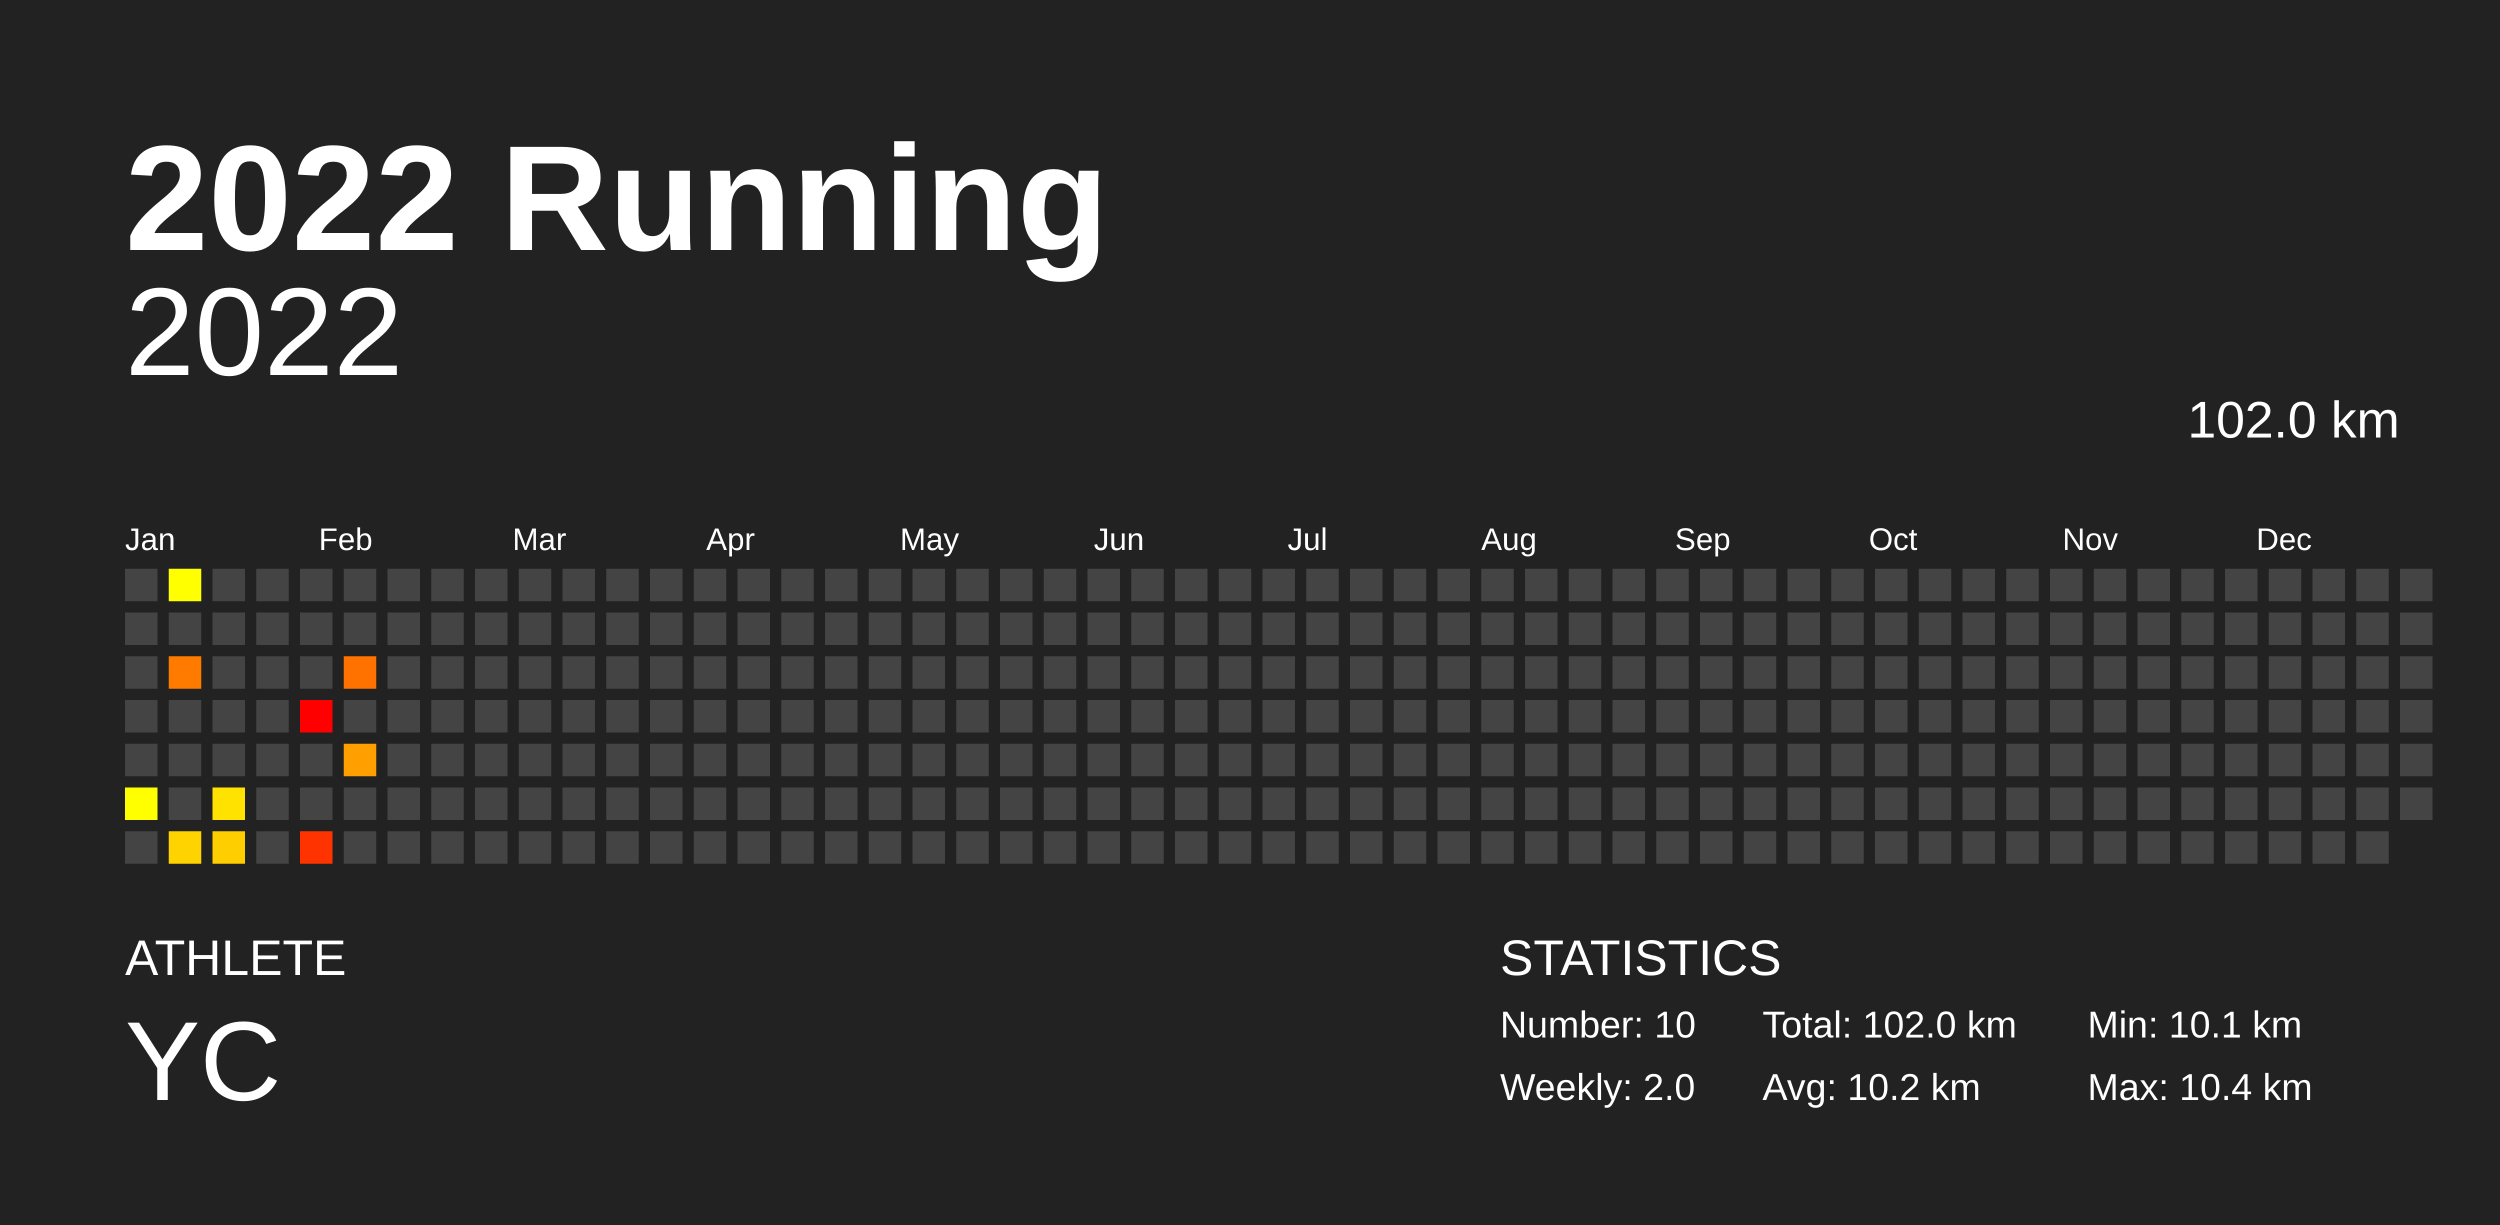
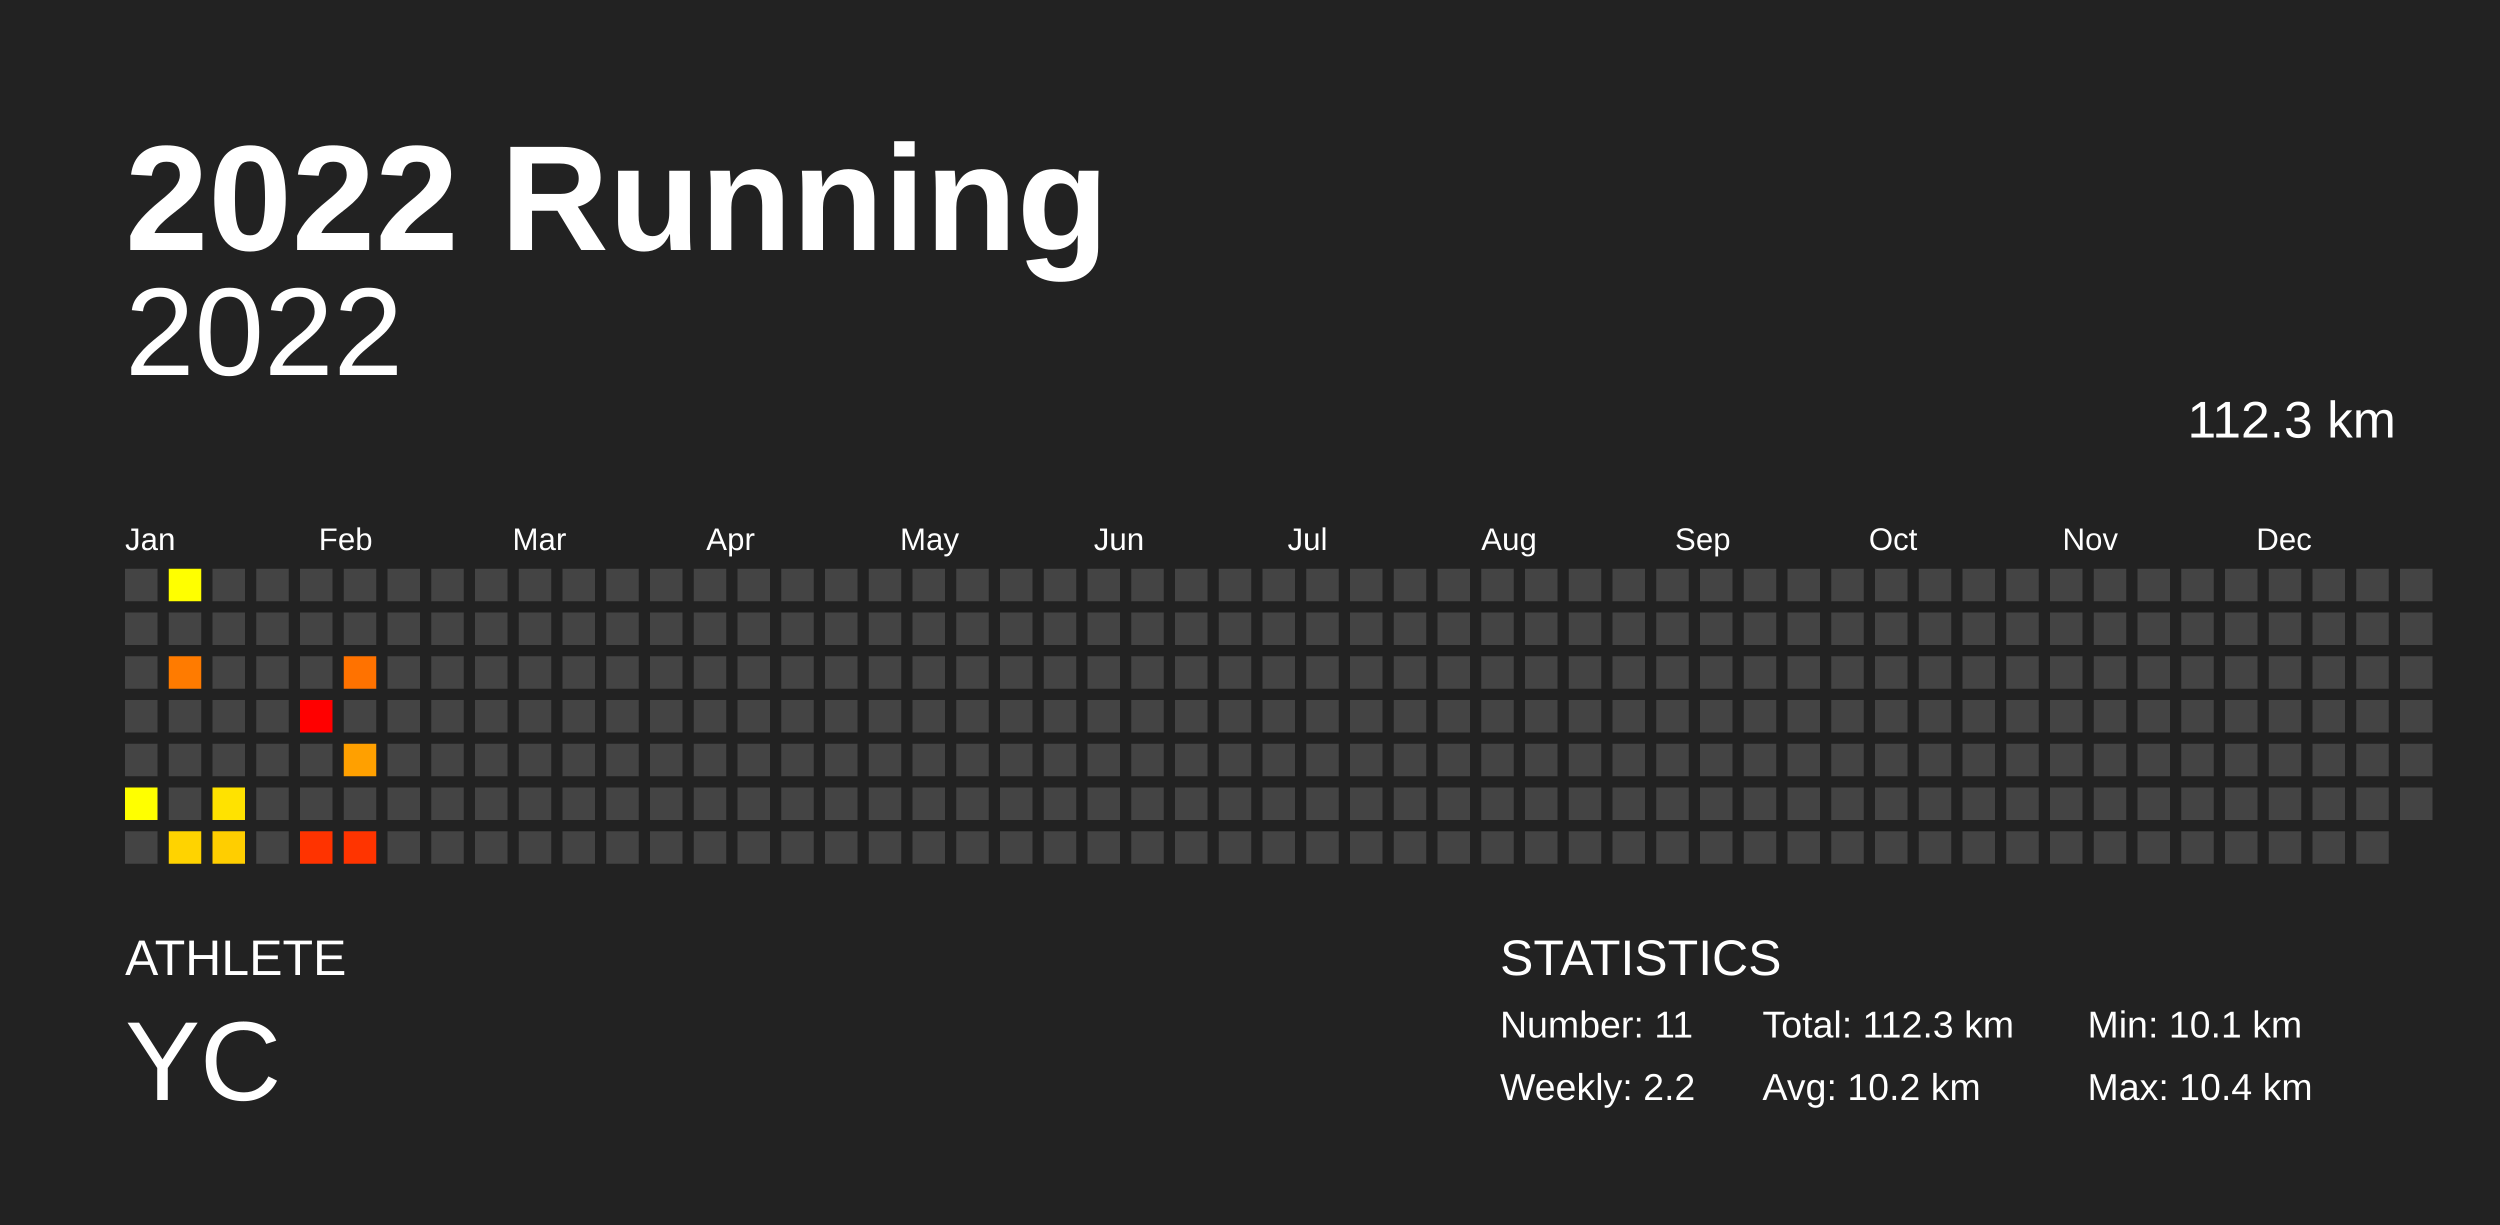
<svg xmlns="http://www.w3.org/2000/svg" baseProfile="full" height="98mm" version="1.1" viewBox="0,0,200,98" width="200mm">
  <defs />
  <rect fill="#222222" height="98" width="200" x="0" y="0" />
  <text fill="#FFFFFF" style="font-size:12px; font-family:Arial; font-weight:bold;" x="10" y="20">2022 Running</text>
  <text fill="#FFFFFF" style="font-size:4px; font-family:Arial" x="10" y="78">ATHLETE</text>
  <text fill="#FFFFFF" style="font-size:9px; font-family:Arial" x="10" y="88">YC</text>
  <text fill="#FFFFFF" style="font-size:4px; font-family:Arial" x="120" y="78">STATISTICS</text>
-   <text fill="#FFFFFF" style="font-size:3px; font-family:Arial" x="120" y="83">Number: 10</text>
-   <text fill="#FFFFFF" style="font-size:3px; font-family:Arial" x="120" y="88">Weekly: 2.0</text>
-   <text fill="#FFFFFF" style="font-size:3px; font-family:Arial" x="141" y="83">Total: 102.0 km</text>
+   <text fill="#FFFFFF" style="font-size:3px; font-family:Arial" x="120" y="83">Number: 11</text>
+   <text fill="#FFFFFF" style="font-size:3px; font-family:Arial" x="120" y="88">Weekly: 2.2</text>
+   <text fill="#FFFFFF" style="font-size:3px; font-family:Arial" x="141" y="83">Total: 112.3 km</text>
  <text fill="#FFFFFF" style="font-size:3px; font-family:Arial" x="141" y="88">Avg: 10.2 km</text>
  <text fill="#FFFFFF" style="font-size:3px; font-family:Arial" x="167" y="83">Min: 10.1 km</text>
  <text fill="#FFFFFF" style="font-size:3px; font-family:Arial" x="167" y="88">Max: 10.4 km</text>
  <text alignment-baseline="hanging" fill="#FFFFFF" style="font-size:10.0px; font-family:Arial;" x="10" y="30">2022</text>
-   <text alignment-baseline="hanging" fill="#FFFFFF" style="font-size:4.125px; font-family:Arial;" x="175" y="35">102.0 km</text>
+   <text alignment-baseline="hanging" fill="#FFFFFF" style="font-size:4.125px; font-family:Arial;" x="175" y="35">112.3 km</text>
  <text fill="#FFFFFF" style="font-size:2.5px; font-family:Arial" x="10.0" y="44">Jan</text>
  <text fill="#FFFFFF" style="font-size:2.5px; font-family:Arial" x="25.5" y="44">Feb</text>
  <text fill="#FFFFFF" style="font-size:2.5px; font-family:Arial" x="41.0" y="44">Mar</text>
  <text fill="#FFFFFF" style="font-size:2.5px; font-family:Arial" x="56.5" y="44">Apr</text>
  <text fill="#FFFFFF" style="font-size:2.5px; font-family:Arial" x="72.0" y="44">May</text>
  <text fill="#FFFFFF" style="font-size:2.5px; font-family:Arial" x="87.5" y="44">Jun</text>
  <text fill="#FFFFFF" style="font-size:2.5px; font-family:Arial" x="103.0" y="44">Jul</text>
  <text fill="#FFFFFF" style="font-size:2.5px; font-family:Arial" x="118.5" y="44">Aug</text>
  <text fill="#FFFFFF" style="font-size:2.5px; font-family:Arial" x="134.0" y="44">Sep</text>
  <text fill="#FFFFFF" style="font-size:2.5px; font-family:Arial" x="149.5" y="44">Oct</text>
  <text fill="#FFFFFF" style="font-size:2.5px; font-family:Arial" x="165.0" y="44">Nov</text>
  <text fill="#FFFFFF" style="font-size:2.5px; font-family:Arial" x="180.5" y="44">Dec</text>
  <rect fill="#444444" height="2.6" width="2.6" x="10.0" y="45.5" />
  <rect fill="#444444" height="2.6" width="2.6" x="10.0" y="49.0" />
  <rect fill="#444444" height="2.6" width="2.6" x="10.0" y="52.5" />
  <rect fill="#444444" height="2.6" width="2.6" x="10.0" y="56.0" />
  <rect fill="#444444" height="2.6" width="2.6" x="10.0" y="59.5" />
  <rect fill="#ffff00" height="2.6" width="2.6" x="10.0" y="63.0" />
  <rect fill="#444444" height="2.6" width="2.6" x="10.0" y="66.5" />
  <rect fill="#ffff00" height="2.6" width="2.6" x="13.5" y="45.5" />
  <rect fill="#444444" height="2.6" width="2.6" x="13.5" y="49.0" />
  <rect fill="#ff7b00" height="2.6" width="2.6" x="13.5" y="52.5" />
  <rect fill="#444444" height="2.6" width="2.6" x="13.5" y="56.0" />
  <rect fill="#444444" height="2.6" width="2.6" x="13.5" y="59.5" />
  <rect fill="#444444" height="2.6" width="2.6" x="13.5" y="63.0" />
  <rect fill="#ffd300" height="2.6" width="2.6" x="13.5" y="66.5" />
  <rect fill="#444444" height="2.6" width="2.6" x="17.0" y="45.5" />
  <rect fill="#444444" height="2.6" width="2.6" x="17.0" y="49.0" />
  <rect fill="#444444" height="2.6" width="2.6" x="17.0" y="52.5" />
  <rect fill="#444444" height="2.6" width="2.6" x="17.0" y="56.0" />
  <rect fill="#444444" height="2.6" width="2.6" x="17.0" y="59.5" />
  <rect fill="#ffe200" height="2.6" width="2.6" x="17.0" y="63.0" />
  <rect fill="#ffce00" height="2.6" width="2.6" x="17.0" y="66.5" />
  <rect fill="#444444" height="2.6" width="2.6" x="20.5" y="45.5" />
  <rect fill="#444444" height="2.6" width="2.6" x="20.5" y="49.0" />
  <rect fill="#444444" height="2.6" width="2.6" x="20.5" y="52.5" />
  <rect fill="#444444" height="2.6" width="2.6" x="20.5" y="56.0" />
  <rect fill="#444444" height="2.6" width="2.6" x="20.5" y="59.5" />
  <rect fill="#444444" height="2.6" width="2.6" x="20.5" y="63.0" />
  <rect fill="#444444" height="2.6" width="2.6" x="20.5" y="66.5" />
  <rect fill="#444444" height="2.6" width="2.6" x="24.0" y="45.5" />
  <rect fill="#444444" height="2.6" width="2.6" x="24.0" y="49.0" />
  <rect fill="#444444" height="2.6" width="2.6" x="24.0" y="52.5" />
  <rect fill="#ff0000" height="2.6" width="2.6" x="24.0" y="56.0" />
  <rect fill="#444444" height="2.6" width="2.6" x="24.0" y="59.5" />
  <rect fill="#444444" height="2.6" width="2.6" x="24.0" y="63.0" />
  <rect fill="#ff3300" height="2.6" width="2.6" x="24.0" y="66.5" />
  <rect fill="#444444" height="2.6" width="2.6" x="27.5" y="45.5" />
  <rect fill="#444444" height="2.6" width="2.6" x="27.5" y="49.0" />
  <rect fill="#ff7200" height="2.6" width="2.6" x="27.5" y="52.5" />
  <rect fill="#444444" height="2.6" width="2.6" x="27.5" y="56.0" />
  <rect fill="#ffa000" height="2.6" width="2.6" x="27.5" y="59.5" />
  <rect fill="#444444" height="2.6" width="2.6" x="27.5" y="63.0" />
-   <rect fill="#444444" height="2.6" width="2.6" x="27.5" y="66.5" />
+   <rect fill="#ff3400" height="2.6" width="2.6" x="27.5" y="66.5" />
  <rect fill="#444444" height="2.6" width="2.6" x="31.0" y="45.5" />
  <rect fill="#444444" height="2.6" width="2.6" x="31.0" y="49.0" />
  <rect fill="#444444" height="2.6" width="2.6" x="31.0" y="52.5" />
  <rect fill="#444444" height="2.6" width="2.6" x="31.0" y="56.0" />
  <rect fill="#444444" height="2.6" width="2.6" x="31.0" y="59.5" />
  <rect fill="#444444" height="2.6" width="2.6" x="31.0" y="63.0" />
  <rect fill="#444444" height="2.6" width="2.6" x="31.0" y="66.5" />
  <rect fill="#444444" height="2.6" width="2.6" x="34.5" y="45.5" />
  <rect fill="#444444" height="2.6" width="2.6" x="34.5" y="49.0" />
  <rect fill="#444444" height="2.6" width="2.6" x="34.5" y="52.5" />
  <rect fill="#444444" height="2.6" width="2.6" x="34.5" y="56.0" />
  <rect fill="#444444" height="2.6" width="2.6" x="34.5" y="59.5" />
  <rect fill="#444444" height="2.6" width="2.6" x="34.5" y="63.0" />
  <rect fill="#444444" height="2.6" width="2.6" x="34.5" y="66.5" />
  <rect fill="#444444" height="2.6" width="2.6" x="38.0" y="45.5" />
  <rect fill="#444444" height="2.6" width="2.6" x="38.0" y="49.0" />
  <rect fill="#444444" height="2.6" width="2.6" x="38.0" y="52.5" />
  <rect fill="#444444" height="2.6" width="2.6" x="38.0" y="56.0" />
  <rect fill="#444444" height="2.6" width="2.6" x="38.0" y="59.5" />
  <rect fill="#444444" height="2.6" width="2.6" x="38.0" y="63.0" />
  <rect fill="#444444" height="2.6" width="2.6" x="38.0" y="66.5" />
  <rect fill="#444444" height="2.6" width="2.6" x="41.5" y="45.5" />
  <rect fill="#444444" height="2.6" width="2.6" x="41.5" y="49.0" />
  <rect fill="#444444" height="2.6" width="2.6" x="41.5" y="52.5" />
  <rect fill="#444444" height="2.6" width="2.6" x="41.5" y="56.0" />
  <rect fill="#444444" height="2.6" width="2.6" x="41.5" y="59.5" />
  <rect fill="#444444" height="2.6" width="2.6" x="41.5" y="63.0" />
  <rect fill="#444444" height="2.6" width="2.6" x="41.5" y="66.5" />
  <rect fill="#444444" height="2.6" width="2.6" x="45.0" y="45.5" />
  <rect fill="#444444" height="2.6" width="2.6" x="45.0" y="49.0" />
  <rect fill="#444444" height="2.6" width="2.6" x="45.0" y="52.5" />
  <rect fill="#444444" height="2.6" width="2.6" x="45.0" y="56.0" />
  <rect fill="#444444" height="2.6" width="2.6" x="45.0" y="59.5" />
  <rect fill="#444444" height="2.6" width="2.6" x="45.0" y="63.0" />
  <rect fill="#444444" height="2.6" width="2.6" x="45.0" y="66.5" />
  <rect fill="#444444" height="2.6" width="2.6" x="48.5" y="45.5" />
  <rect fill="#444444" height="2.6" width="2.6" x="48.5" y="49.0" />
  <rect fill="#444444" height="2.6" width="2.6" x="48.5" y="52.5" />
  <rect fill="#444444" height="2.6" width="2.6" x="48.5" y="56.0" />
  <rect fill="#444444" height="2.6" width="2.6" x="48.5" y="59.5" />
  <rect fill="#444444" height="2.6" width="2.6" x="48.5" y="63.0" />
  <rect fill="#444444" height="2.6" width="2.6" x="48.5" y="66.5" />
  <rect fill="#444444" height="2.6" width="2.6" x="52.0" y="45.5" />
  <rect fill="#444444" height="2.6" width="2.6" x="52.0" y="49.0" />
  <rect fill="#444444" height="2.6" width="2.6" x="52.0" y="52.5" />
  <rect fill="#444444" height="2.6" width="2.6" x="52.0" y="56.0" />
  <rect fill="#444444" height="2.6" width="2.6" x="52.0" y="59.5" />
  <rect fill="#444444" height="2.6" width="2.6" x="52.0" y="63.0" />
  <rect fill="#444444" height="2.6" width="2.6" x="52.0" y="66.5" />
  <rect fill="#444444" height="2.6" width="2.6" x="55.5" y="45.5" />
  <rect fill="#444444" height="2.6" width="2.6" x="55.5" y="49.0" />
  <rect fill="#444444" height="2.6" width="2.6" x="55.5" y="52.5" />
  <rect fill="#444444" height="2.6" width="2.6" x="55.5" y="56.0" />
  <rect fill="#444444" height="2.6" width="2.6" x="55.5" y="59.5" />
  <rect fill="#444444" height="2.6" width="2.6" x="55.5" y="63.0" />
  <rect fill="#444444" height="2.6" width="2.6" x="55.5" y="66.5" />
  <rect fill="#444444" height="2.6" width="2.6" x="59.0" y="45.5" />
  <rect fill="#444444" height="2.6" width="2.6" x="59.0" y="49.0" />
  <rect fill="#444444" height="2.6" width="2.6" x="59.0" y="52.5" />
  <rect fill="#444444" height="2.6" width="2.6" x="59.0" y="56.0" />
  <rect fill="#444444" height="2.6" width="2.6" x="59.0" y="59.5" />
  <rect fill="#444444" height="2.6" width="2.6" x="59.0" y="63.0" />
  <rect fill="#444444" height="2.6" width="2.6" x="59.0" y="66.5" />
  <rect fill="#444444" height="2.6" width="2.6" x="62.5" y="45.5" />
  <rect fill="#444444" height="2.6" width="2.6" x="62.5" y="49.0" />
  <rect fill="#444444" height="2.6" width="2.6" x="62.5" y="52.5" />
  <rect fill="#444444" height="2.6" width="2.6" x="62.5" y="56.0" />
  <rect fill="#444444" height="2.6" width="2.6" x="62.5" y="59.5" />
  <rect fill="#444444" height="2.6" width="2.6" x="62.5" y="63.0" />
  <rect fill="#444444" height="2.6" width="2.6" x="62.5" y="66.5" />
  <rect fill="#444444" height="2.6" width="2.6" x="66.0" y="45.5" />
  <rect fill="#444444" height="2.6" width="2.6" x="66.0" y="49.0" />
  <rect fill="#444444" height="2.6" width="2.6" x="66.0" y="52.5" />
  <rect fill="#444444" height="2.6" width="2.6" x="66.0" y="56.0" />
  <rect fill="#444444" height="2.6" width="2.6" x="66.0" y="59.5" />
  <rect fill="#444444" height="2.6" width="2.6" x="66.0" y="63.0" />
  <rect fill="#444444" height="2.6" width="2.6" x="66.0" y="66.5" />
  <rect fill="#444444" height="2.6" width="2.6" x="69.5" y="45.5" />
  <rect fill="#444444" height="2.6" width="2.6" x="69.5" y="49.0" />
  <rect fill="#444444" height="2.6" width="2.6" x="69.5" y="52.5" />
  <rect fill="#444444" height="2.6" width="2.6" x="69.5" y="56.0" />
  <rect fill="#444444" height="2.6" width="2.6" x="69.5" y="59.5" />
  <rect fill="#444444" height="2.6" width="2.6" x="69.5" y="63.0" />
  <rect fill="#444444" height="2.6" width="2.6" x="69.5" y="66.5" />
  <rect fill="#444444" height="2.6" width="2.6" x="73.0" y="45.5" />
  <rect fill="#444444" height="2.6" width="2.6" x="73.0" y="49.0" />
  <rect fill="#444444" height="2.6" width="2.6" x="73.0" y="52.5" />
  <rect fill="#444444" height="2.6" width="2.6" x="73.0" y="56.0" />
  <rect fill="#444444" height="2.6" width="2.6" x="73.0" y="59.5" />
  <rect fill="#444444" height="2.6" width="2.6" x="73.0" y="63.0" />
  <rect fill="#444444" height="2.6" width="2.6" x="73.0" y="66.5" />
  <rect fill="#444444" height="2.6" width="2.6" x="76.5" y="45.5" />
  <rect fill="#444444" height="2.6" width="2.6" x="76.5" y="49.0" />
  <rect fill="#444444" height="2.6" width="2.6" x="76.5" y="52.5" />
  <rect fill="#444444" height="2.6" width="2.6" x="76.5" y="56.0" />
  <rect fill="#444444" height="2.6" width="2.6" x="76.5" y="59.5" />
  <rect fill="#444444" height="2.6" width="2.6" x="76.5" y="63.0" />
  <rect fill="#444444" height="2.6" width="2.6" x="76.5" y="66.5" />
  <rect fill="#444444" height="2.6" width="2.6" x="80.0" y="45.5" />
  <rect fill="#444444" height="2.6" width="2.6" x="80.0" y="49.0" />
  <rect fill="#444444" height="2.6" width="2.6" x="80.0" y="52.5" />
  <rect fill="#444444" height="2.6" width="2.6" x="80.0" y="56.0" />
  <rect fill="#444444" height="2.6" width="2.6" x="80.0" y="59.5" />
  <rect fill="#444444" height="2.6" width="2.6" x="80.0" y="63.0" />
  <rect fill="#444444" height="2.6" width="2.6" x="80.0" y="66.5" />
  <rect fill="#444444" height="2.6" width="2.6" x="83.5" y="45.5" />
  <rect fill="#444444" height="2.6" width="2.6" x="83.5" y="49.0" />
  <rect fill="#444444" height="2.6" width="2.6" x="83.5" y="52.5" />
  <rect fill="#444444" height="2.6" width="2.6" x="83.5" y="56.0" />
  <rect fill="#444444" height="2.6" width="2.6" x="83.5" y="59.5" />
  <rect fill="#444444" height="2.6" width="2.6" x="83.5" y="63.0" />
  <rect fill="#444444" height="2.6" width="2.6" x="83.5" y="66.5" />
  <rect fill="#444444" height="2.6" width="2.6" x="87.0" y="45.5" />
  <rect fill="#444444" height="2.6" width="2.6" x="87.0" y="49.0" />
  <rect fill="#444444" height="2.6" width="2.6" x="87.0" y="52.5" />
  <rect fill="#444444" height="2.6" width="2.6" x="87.0" y="56.0" />
  <rect fill="#444444" height="2.6" width="2.6" x="87.0" y="59.5" />
  <rect fill="#444444" height="2.6" width="2.6" x="87.0" y="63.0" />
  <rect fill="#444444" height="2.6" width="2.6" x="87.0" y="66.5" />
  <rect fill="#444444" height="2.6" width="2.6" x="90.5" y="45.5" />
  <rect fill="#444444" height="2.6" width="2.6" x="90.5" y="49.0" />
  <rect fill="#444444" height="2.6" width="2.6" x="90.5" y="52.5" />
  <rect fill="#444444" height="2.6" width="2.6" x="90.5" y="56.0" />
  <rect fill="#444444" height="2.6" width="2.6" x="90.5" y="59.5" />
  <rect fill="#444444" height="2.6" width="2.6" x="90.5" y="63.0" />
  <rect fill="#444444" height="2.6" width="2.6" x="90.5" y="66.5" />
  <rect fill="#444444" height="2.6" width="2.6" x="94.0" y="45.5" />
  <rect fill="#444444" height="2.6" width="2.6" x="94.0" y="49.0" />
  <rect fill="#444444" height="2.6" width="2.6" x="94.0" y="52.5" />
  <rect fill="#444444" height="2.6" width="2.6" x="94.0" y="56.0" />
  <rect fill="#444444" height="2.6" width="2.6" x="94.0" y="59.5" />
  <rect fill="#444444" height="2.6" width="2.6" x="94.0" y="63.0" />
  <rect fill="#444444" height="2.6" width="2.6" x="94.0" y="66.5" />
  <rect fill="#444444" height="2.6" width="2.6" x="97.5" y="45.5" />
  <rect fill="#444444" height="2.6" width="2.6" x="97.5" y="49.0" />
  <rect fill="#444444" height="2.6" width="2.6" x="97.5" y="52.5" />
  <rect fill="#444444" height="2.6" width="2.6" x="97.5" y="56.0" />
  <rect fill="#444444" height="2.6" width="2.6" x="97.5" y="59.5" />
  <rect fill="#444444" height="2.6" width="2.6" x="97.5" y="63.0" />
  <rect fill="#444444" height="2.6" width="2.6" x="97.5" y="66.5" />
  <rect fill="#444444" height="2.6" width="2.6" x="101.0" y="45.5" />
  <rect fill="#444444" height="2.6" width="2.6" x="101.0" y="49.0" />
  <rect fill="#444444" height="2.6" width="2.6" x="101.0" y="52.5" />
  <rect fill="#444444" height="2.6" width="2.6" x="101.0" y="56.0" />
  <rect fill="#444444" height="2.6" width="2.6" x="101.0" y="59.5" />
  <rect fill="#444444" height="2.6" width="2.6" x="101.0" y="63.0" />
  <rect fill="#444444" height="2.6" width="2.6" x="101.0" y="66.5" />
  <rect fill="#444444" height="2.6" width="2.6" x="104.5" y="45.5" />
  <rect fill="#444444" height="2.6" width="2.6" x="104.5" y="49.0" />
  <rect fill="#444444" height="2.6" width="2.6" x="104.5" y="52.5" />
  <rect fill="#444444" height="2.6" width="2.6" x="104.5" y="56.0" />
  <rect fill="#444444" height="2.6" width="2.6" x="104.5" y="59.5" />
  <rect fill="#444444" height="2.6" width="2.6" x="104.5" y="63.0" />
  <rect fill="#444444" height="2.6" width="2.6" x="104.5" y="66.5" />
  <rect fill="#444444" height="2.6" width="2.6" x="108.0" y="45.5" />
  <rect fill="#444444" height="2.6" width="2.6" x="108.0" y="49.0" />
  <rect fill="#444444" height="2.6" width="2.6" x="108.0" y="52.5" />
  <rect fill="#444444" height="2.6" width="2.6" x="108.0" y="56.0" />
  <rect fill="#444444" height="2.6" width="2.6" x="108.0" y="59.5" />
  <rect fill="#444444" height="2.6" width="2.6" x="108.0" y="63.0" />
  <rect fill="#444444" height="2.6" width="2.6" x="108.0" y="66.5" />
  <rect fill="#444444" height="2.6" width="2.6" x="111.5" y="45.5" />
  <rect fill="#444444" height="2.6" width="2.6" x="111.5" y="49.0" />
  <rect fill="#444444" height="2.6" width="2.6" x="111.5" y="52.5" />
  <rect fill="#444444" height="2.6" width="2.6" x="111.5" y="56.0" />
  <rect fill="#444444" height="2.6" width="2.6" x="111.5" y="59.5" />
  <rect fill="#444444" height="2.6" width="2.6" x="111.5" y="63.0" />
  <rect fill="#444444" height="2.6" width="2.6" x="111.5" y="66.5" />
  <rect fill="#444444" height="2.6" width="2.6" x="115.0" y="45.5" />
  <rect fill="#444444" height="2.6" width="2.6" x="115.0" y="49.0" />
  <rect fill="#444444" height="2.6" width="2.6" x="115.0" y="52.5" />
  <rect fill="#444444" height="2.6" width="2.6" x="115.0" y="56.0" />
  <rect fill="#444444" height="2.6" width="2.6" x="115.0" y="59.5" />
  <rect fill="#444444" height="2.6" width="2.6" x="115.0" y="63.0" />
  <rect fill="#444444" height="2.6" width="2.6" x="115.0" y="66.5" />
  <rect fill="#444444" height="2.6" width="2.6" x="118.5" y="45.5" />
  <rect fill="#444444" height="2.6" width="2.6" x="118.5" y="49.0" />
  <rect fill="#444444" height="2.6" width="2.6" x="118.5" y="52.5" />
  <rect fill="#444444" height="2.6" width="2.6" x="118.5" y="56.0" />
  <rect fill="#444444" height="2.6" width="2.6" x="118.5" y="59.5" />
  <rect fill="#444444" height="2.6" width="2.6" x="118.5" y="63.0" />
  <rect fill="#444444" height="2.6" width="2.6" x="118.5" y="66.5" />
  <rect fill="#444444" height="2.6" width="2.6" x="122.0" y="45.5" />
  <rect fill="#444444" height="2.6" width="2.6" x="122.0" y="49.0" />
  <rect fill="#444444" height="2.6" width="2.6" x="122.0" y="52.5" />
  <rect fill="#444444" height="2.6" width="2.6" x="122.0" y="56.0" />
  <rect fill="#444444" height="2.6" width="2.6" x="122.0" y="59.5" />
  <rect fill="#444444" height="2.6" width="2.6" x="122.0" y="63.0" />
  <rect fill="#444444" height="2.6" width="2.6" x="122.0" y="66.5" />
  <rect fill="#444444" height="2.6" width="2.6" x="125.5" y="45.5" />
  <rect fill="#444444" height="2.6" width="2.6" x="125.5" y="49.0" />
  <rect fill="#444444" height="2.6" width="2.6" x="125.5" y="52.5" />
  <rect fill="#444444" height="2.6" width="2.6" x="125.5" y="56.0" />
  <rect fill="#444444" height="2.6" width="2.6" x="125.5" y="59.5" />
  <rect fill="#444444" height="2.6" width="2.6" x="125.5" y="63.0" />
  <rect fill="#444444" height="2.6" width="2.6" x="125.5" y="66.5" />
  <rect fill="#444444" height="2.6" width="2.6" x="129.0" y="45.5" />
  <rect fill="#444444" height="2.6" width="2.6" x="129.0" y="49.0" />
  <rect fill="#444444" height="2.6" width="2.6" x="129.0" y="52.5" />
  <rect fill="#444444" height="2.6" width="2.6" x="129.0" y="56.0" />
  <rect fill="#444444" height="2.6" width="2.6" x="129.0" y="59.5" />
  <rect fill="#444444" height="2.6" width="2.6" x="129.0" y="63.0" />
  <rect fill="#444444" height="2.6" width="2.6" x="129.0" y="66.5" />
  <rect fill="#444444" height="2.6" width="2.6" x="132.5" y="45.5" />
  <rect fill="#444444" height="2.6" width="2.6" x="132.5" y="49.0" />
  <rect fill="#444444" height="2.6" width="2.6" x="132.5" y="52.5" />
  <rect fill="#444444" height="2.6" width="2.6" x="132.5" y="56.0" />
  <rect fill="#444444" height="2.6" width="2.6" x="132.5" y="59.5" />
  <rect fill="#444444" height="2.6" width="2.6" x="132.5" y="63.0" />
  <rect fill="#444444" height="2.6" width="2.6" x="132.5" y="66.5" />
  <rect fill="#444444" height="2.6" width="2.6" x="136.0" y="45.5" />
  <rect fill="#444444" height="2.6" width="2.6" x="136.0" y="49.0" />
  <rect fill="#444444" height="2.6" width="2.6" x="136.0" y="52.5" />
  <rect fill="#444444" height="2.6" width="2.6" x="136.0" y="56.0" />
  <rect fill="#444444" height="2.6" width="2.6" x="136.0" y="59.5" />
  <rect fill="#444444" height="2.6" width="2.6" x="136.0" y="63.0" />
  <rect fill="#444444" height="2.6" width="2.6" x="136.0" y="66.5" />
  <rect fill="#444444" height="2.6" width="2.6" x="139.5" y="45.5" />
  <rect fill="#444444" height="2.6" width="2.6" x="139.5" y="49.0" />
  <rect fill="#444444" height="2.6" width="2.6" x="139.5" y="52.5" />
  <rect fill="#444444" height="2.6" width="2.6" x="139.5" y="56.0" />
  <rect fill="#444444" height="2.6" width="2.6" x="139.5" y="59.5" />
  <rect fill="#444444" height="2.6" width="2.6" x="139.5" y="63.0" />
  <rect fill="#444444" height="2.6" width="2.6" x="139.5" y="66.5" />
  <rect fill="#444444" height="2.6" width="2.6" x="143.0" y="45.5" />
  <rect fill="#444444" height="2.6" width="2.6" x="143.0" y="49.0" />
  <rect fill="#444444" height="2.6" width="2.6" x="143.0" y="52.5" />
  <rect fill="#444444" height="2.6" width="2.6" x="143.0" y="56.0" />
  <rect fill="#444444" height="2.6" width="2.6" x="143.0" y="59.5" />
  <rect fill="#444444" height="2.6" width="2.6" x="143.0" y="63.0" />
  <rect fill="#444444" height="2.6" width="2.6" x="143.0" y="66.5" />
  <rect fill="#444444" height="2.6" width="2.6" x="146.5" y="45.5" />
  <rect fill="#444444" height="2.6" width="2.6" x="146.5" y="49.0" />
  <rect fill="#444444" height="2.6" width="2.6" x="146.5" y="52.5" />
  <rect fill="#444444" height="2.6" width="2.6" x="146.5" y="56.0" />
  <rect fill="#444444" height="2.6" width="2.6" x="146.5" y="59.5" />
  <rect fill="#444444" height="2.6" width="2.6" x="146.5" y="63.0" />
  <rect fill="#444444" height="2.6" width="2.6" x="146.5" y="66.5" />
  <rect fill="#444444" height="2.6" width="2.6" x="150.0" y="45.5" />
  <rect fill="#444444" height="2.6" width="2.6" x="150.0" y="49.0" />
  <rect fill="#444444" height="2.6" width="2.6" x="150.0" y="52.5" />
  <rect fill="#444444" height="2.6" width="2.6" x="150.0" y="56.0" />
  <rect fill="#444444" height="2.6" width="2.6" x="150.0" y="59.5" />
  <rect fill="#444444" height="2.6" width="2.6" x="150.0" y="63.0" />
  <rect fill="#444444" height="2.6" width="2.6" x="150.0" y="66.5" />
  <rect fill="#444444" height="2.6" width="2.6" x="153.5" y="45.5" />
  <rect fill="#444444" height="2.6" width="2.6" x="153.5" y="49.0" />
  <rect fill="#444444" height="2.6" width="2.6" x="153.5" y="52.5" />
  <rect fill="#444444" height="2.6" width="2.6" x="153.5" y="56.0" />
  <rect fill="#444444" height="2.6" width="2.6" x="153.5" y="59.5" />
  <rect fill="#444444" height="2.6" width="2.6" x="153.5" y="63.0" />
  <rect fill="#444444" height="2.6" width="2.6" x="153.5" y="66.5" />
  <rect fill="#444444" height="2.6" width="2.6" x="157.0" y="45.5" />
  <rect fill="#444444" height="2.6" width="2.6" x="157.0" y="49.0" />
  <rect fill="#444444" height="2.6" width="2.6" x="157.0" y="52.5" />
  <rect fill="#444444" height="2.6" width="2.6" x="157.0" y="56.0" />
  <rect fill="#444444" height="2.6" width="2.6" x="157.0" y="59.5" />
  <rect fill="#444444" height="2.6" width="2.6" x="157.0" y="63.0" />
  <rect fill="#444444" height="2.6" width="2.6" x="157.0" y="66.5" />
  <rect fill="#444444" height="2.6" width="2.6" x="160.5" y="45.5" />
  <rect fill="#444444" height="2.6" width="2.6" x="160.5" y="49.0" />
  <rect fill="#444444" height="2.6" width="2.6" x="160.5" y="52.5" />
  <rect fill="#444444" height="2.6" width="2.6" x="160.5" y="56.0" />
  <rect fill="#444444" height="2.6" width="2.6" x="160.5" y="59.5" />
  <rect fill="#444444" height="2.6" width="2.6" x="160.5" y="63.0" />
  <rect fill="#444444" height="2.6" width="2.6" x="160.5" y="66.5" />
  <rect fill="#444444" height="2.6" width="2.6" x="164.0" y="45.5" />
  <rect fill="#444444" height="2.6" width="2.6" x="164.0" y="49.0" />
  <rect fill="#444444" height="2.6" width="2.6" x="164.0" y="52.5" />
  <rect fill="#444444" height="2.6" width="2.6" x="164.0" y="56.0" />
  <rect fill="#444444" height="2.6" width="2.6" x="164.0" y="59.5" />
  <rect fill="#444444" height="2.6" width="2.6" x="164.0" y="63.0" />
  <rect fill="#444444" height="2.6" width="2.6" x="164.0" y="66.5" />
  <rect fill="#444444" height="2.6" width="2.6" x="167.5" y="45.5" />
  <rect fill="#444444" height="2.6" width="2.6" x="167.5" y="49.0" />
  <rect fill="#444444" height="2.6" width="2.6" x="167.5" y="52.5" />
  <rect fill="#444444" height="2.6" width="2.6" x="167.5" y="56.0" />
  <rect fill="#444444" height="2.6" width="2.6" x="167.5" y="59.5" />
  <rect fill="#444444" height="2.6" width="2.6" x="167.5" y="63.0" />
  <rect fill="#444444" height="2.6" width="2.6" x="167.5" y="66.5" />
  <rect fill="#444444" height="2.6" width="2.6" x="171.0" y="45.5" />
  <rect fill="#444444" height="2.6" width="2.6" x="171.0" y="49.0" />
  <rect fill="#444444" height="2.6" width="2.6" x="171.0" y="52.5" />
  <rect fill="#444444" height="2.6" width="2.6" x="171.0" y="56.0" />
  <rect fill="#444444" height="2.6" width="2.6" x="171.0" y="59.5" />
  <rect fill="#444444" height="2.6" width="2.6" x="171.0" y="63.0" />
  <rect fill="#444444" height="2.6" width="2.6" x="171.0" y="66.5" />
  <rect fill="#444444" height="2.6" width="2.6" x="174.5" y="45.5" />
  <rect fill="#444444" height="2.6" width="2.6" x="174.5" y="49.0" />
  <rect fill="#444444" height="2.6" width="2.6" x="174.5" y="52.5" />
  <rect fill="#444444" height="2.6" width="2.6" x="174.5" y="56.0" />
  <rect fill="#444444" height="2.6" width="2.6" x="174.5" y="59.5" />
  <rect fill="#444444" height="2.6" width="2.6" x="174.5" y="63.0" />
  <rect fill="#444444" height="2.6" width="2.6" x="174.5" y="66.5" />
  <rect fill="#444444" height="2.6" width="2.6" x="178.0" y="45.5" />
  <rect fill="#444444" height="2.6" width="2.6" x="178.0" y="49.0" />
  <rect fill="#444444" height="2.6" width="2.6" x="178.0" y="52.5" />
  <rect fill="#444444" height="2.6" width="2.6" x="178.0" y="56.0" />
  <rect fill="#444444" height="2.6" width="2.6" x="178.0" y="59.5" />
  <rect fill="#444444" height="2.6" width="2.6" x="178.0" y="63.0" />
  <rect fill="#444444" height="2.6" width="2.6" x="178.0" y="66.5" />
  <rect fill="#444444" height="2.6" width="2.6" x="181.5" y="45.5" />
  <rect fill="#444444" height="2.6" width="2.6" x="181.5" y="49.0" />
  <rect fill="#444444" height="2.6" width="2.6" x="181.5" y="52.5" />
  <rect fill="#444444" height="2.6" width="2.6" x="181.5" y="56.0" />
  <rect fill="#444444" height="2.6" width="2.6" x="181.5" y="59.5" />
  <rect fill="#444444" height="2.6" width="2.6" x="181.5" y="63.0" />
  <rect fill="#444444" height="2.6" width="2.6" x="181.5" y="66.5" />
  <rect fill="#444444" height="2.6" width="2.6" x="185.0" y="45.5" />
  <rect fill="#444444" height="2.6" width="2.6" x="185.0" y="49.0" />
  <rect fill="#444444" height="2.6" width="2.6" x="185.0" y="52.5" />
  <rect fill="#444444" height="2.6" width="2.6" x="185.0" y="56.0" />
  <rect fill="#444444" height="2.6" width="2.6" x="185.0" y="59.5" />
  <rect fill="#444444" height="2.6" width="2.6" x="185.0" y="63.0" />
  <rect fill="#444444" height="2.6" width="2.6" x="185.0" y="66.5" />
  <rect fill="#444444" height="2.6" width="2.6" x="188.5" y="45.5" />
  <rect fill="#444444" height="2.6" width="2.6" x="188.5" y="49.0" />
  <rect fill="#444444" height="2.6" width="2.6" x="188.5" y="52.5" />
  <rect fill="#444444" height="2.6" width="2.6" x="188.5" y="56.0" />
  <rect fill="#444444" height="2.6" width="2.6" x="188.5" y="59.5" />
  <rect fill="#444444" height="2.6" width="2.6" x="188.5" y="63.0" />
  <rect fill="#444444" height="2.6" width="2.6" x="188.5" y="66.5" />
  <rect fill="#444444" height="2.6" width="2.6" x="192.0" y="45.5" />
  <rect fill="#444444" height="2.6" width="2.6" x="192.0" y="49.0" />
  <rect fill="#444444" height="2.6" width="2.6" x="192.0" y="52.5" />
  <rect fill="#444444" height="2.6" width="2.6" x="192.0" y="56.0" />
  <rect fill="#444444" height="2.6" width="2.6" x="192.0" y="59.5" />
  <rect fill="#444444" height="2.6" width="2.6" x="192.0" y="63.0" />
</svg>
